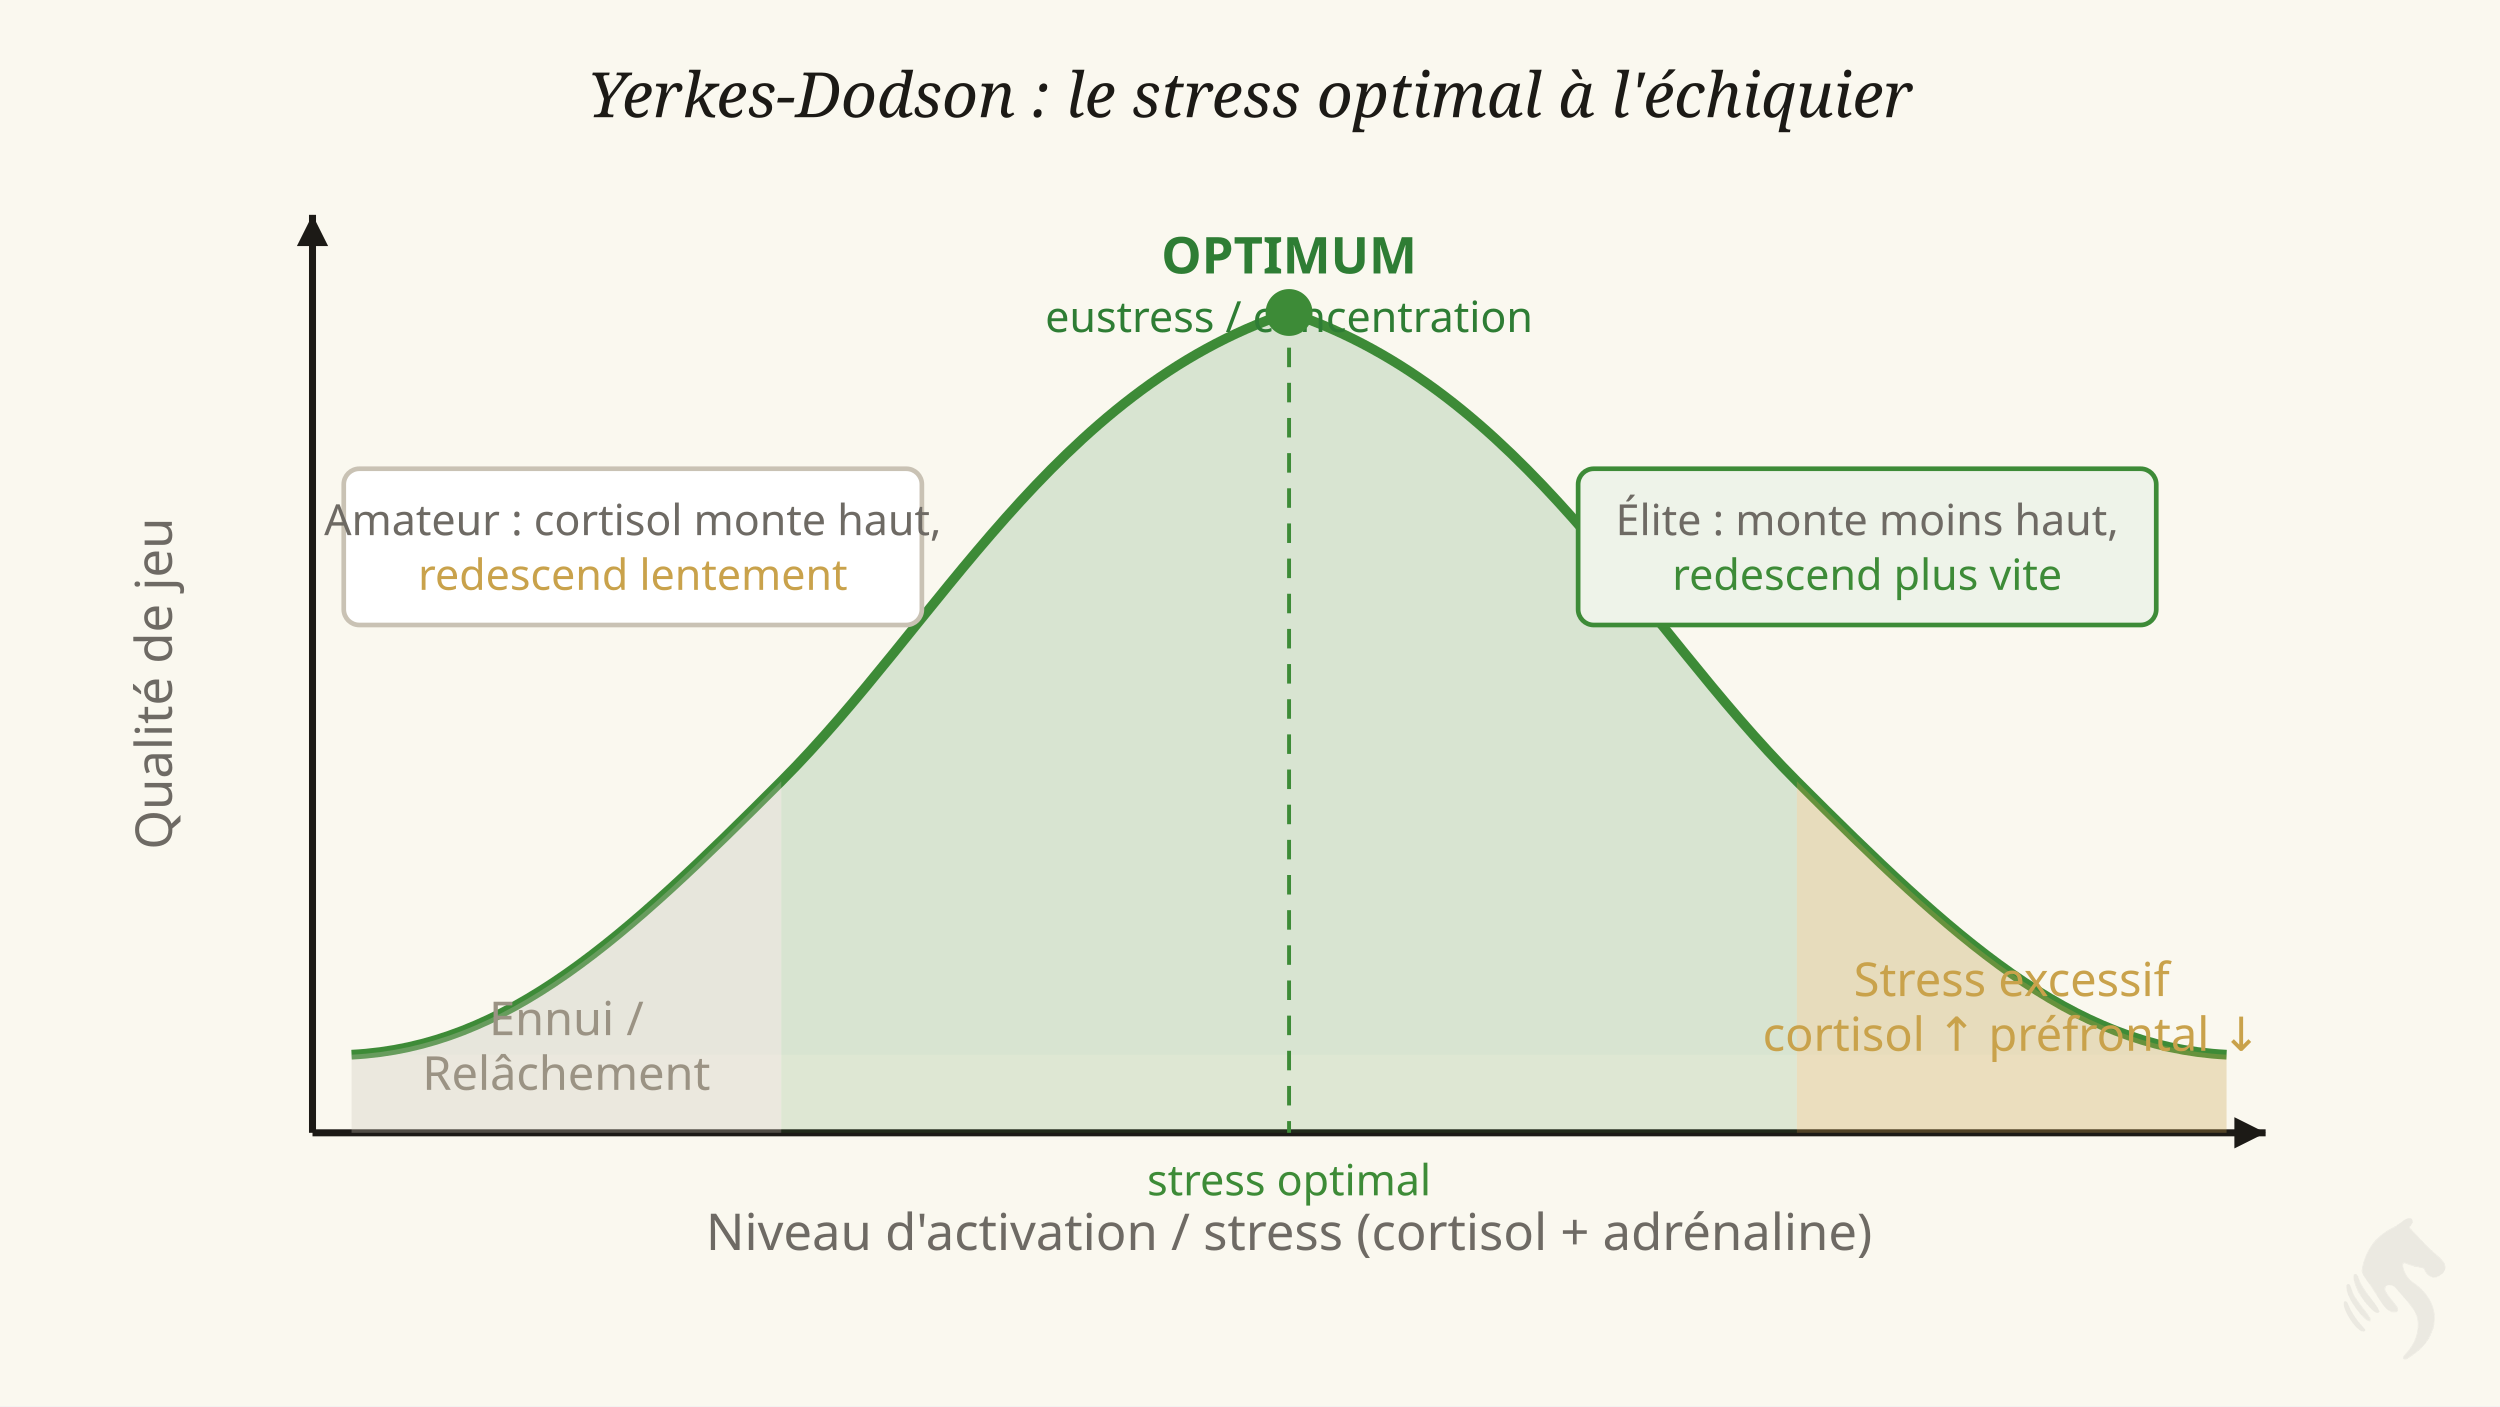
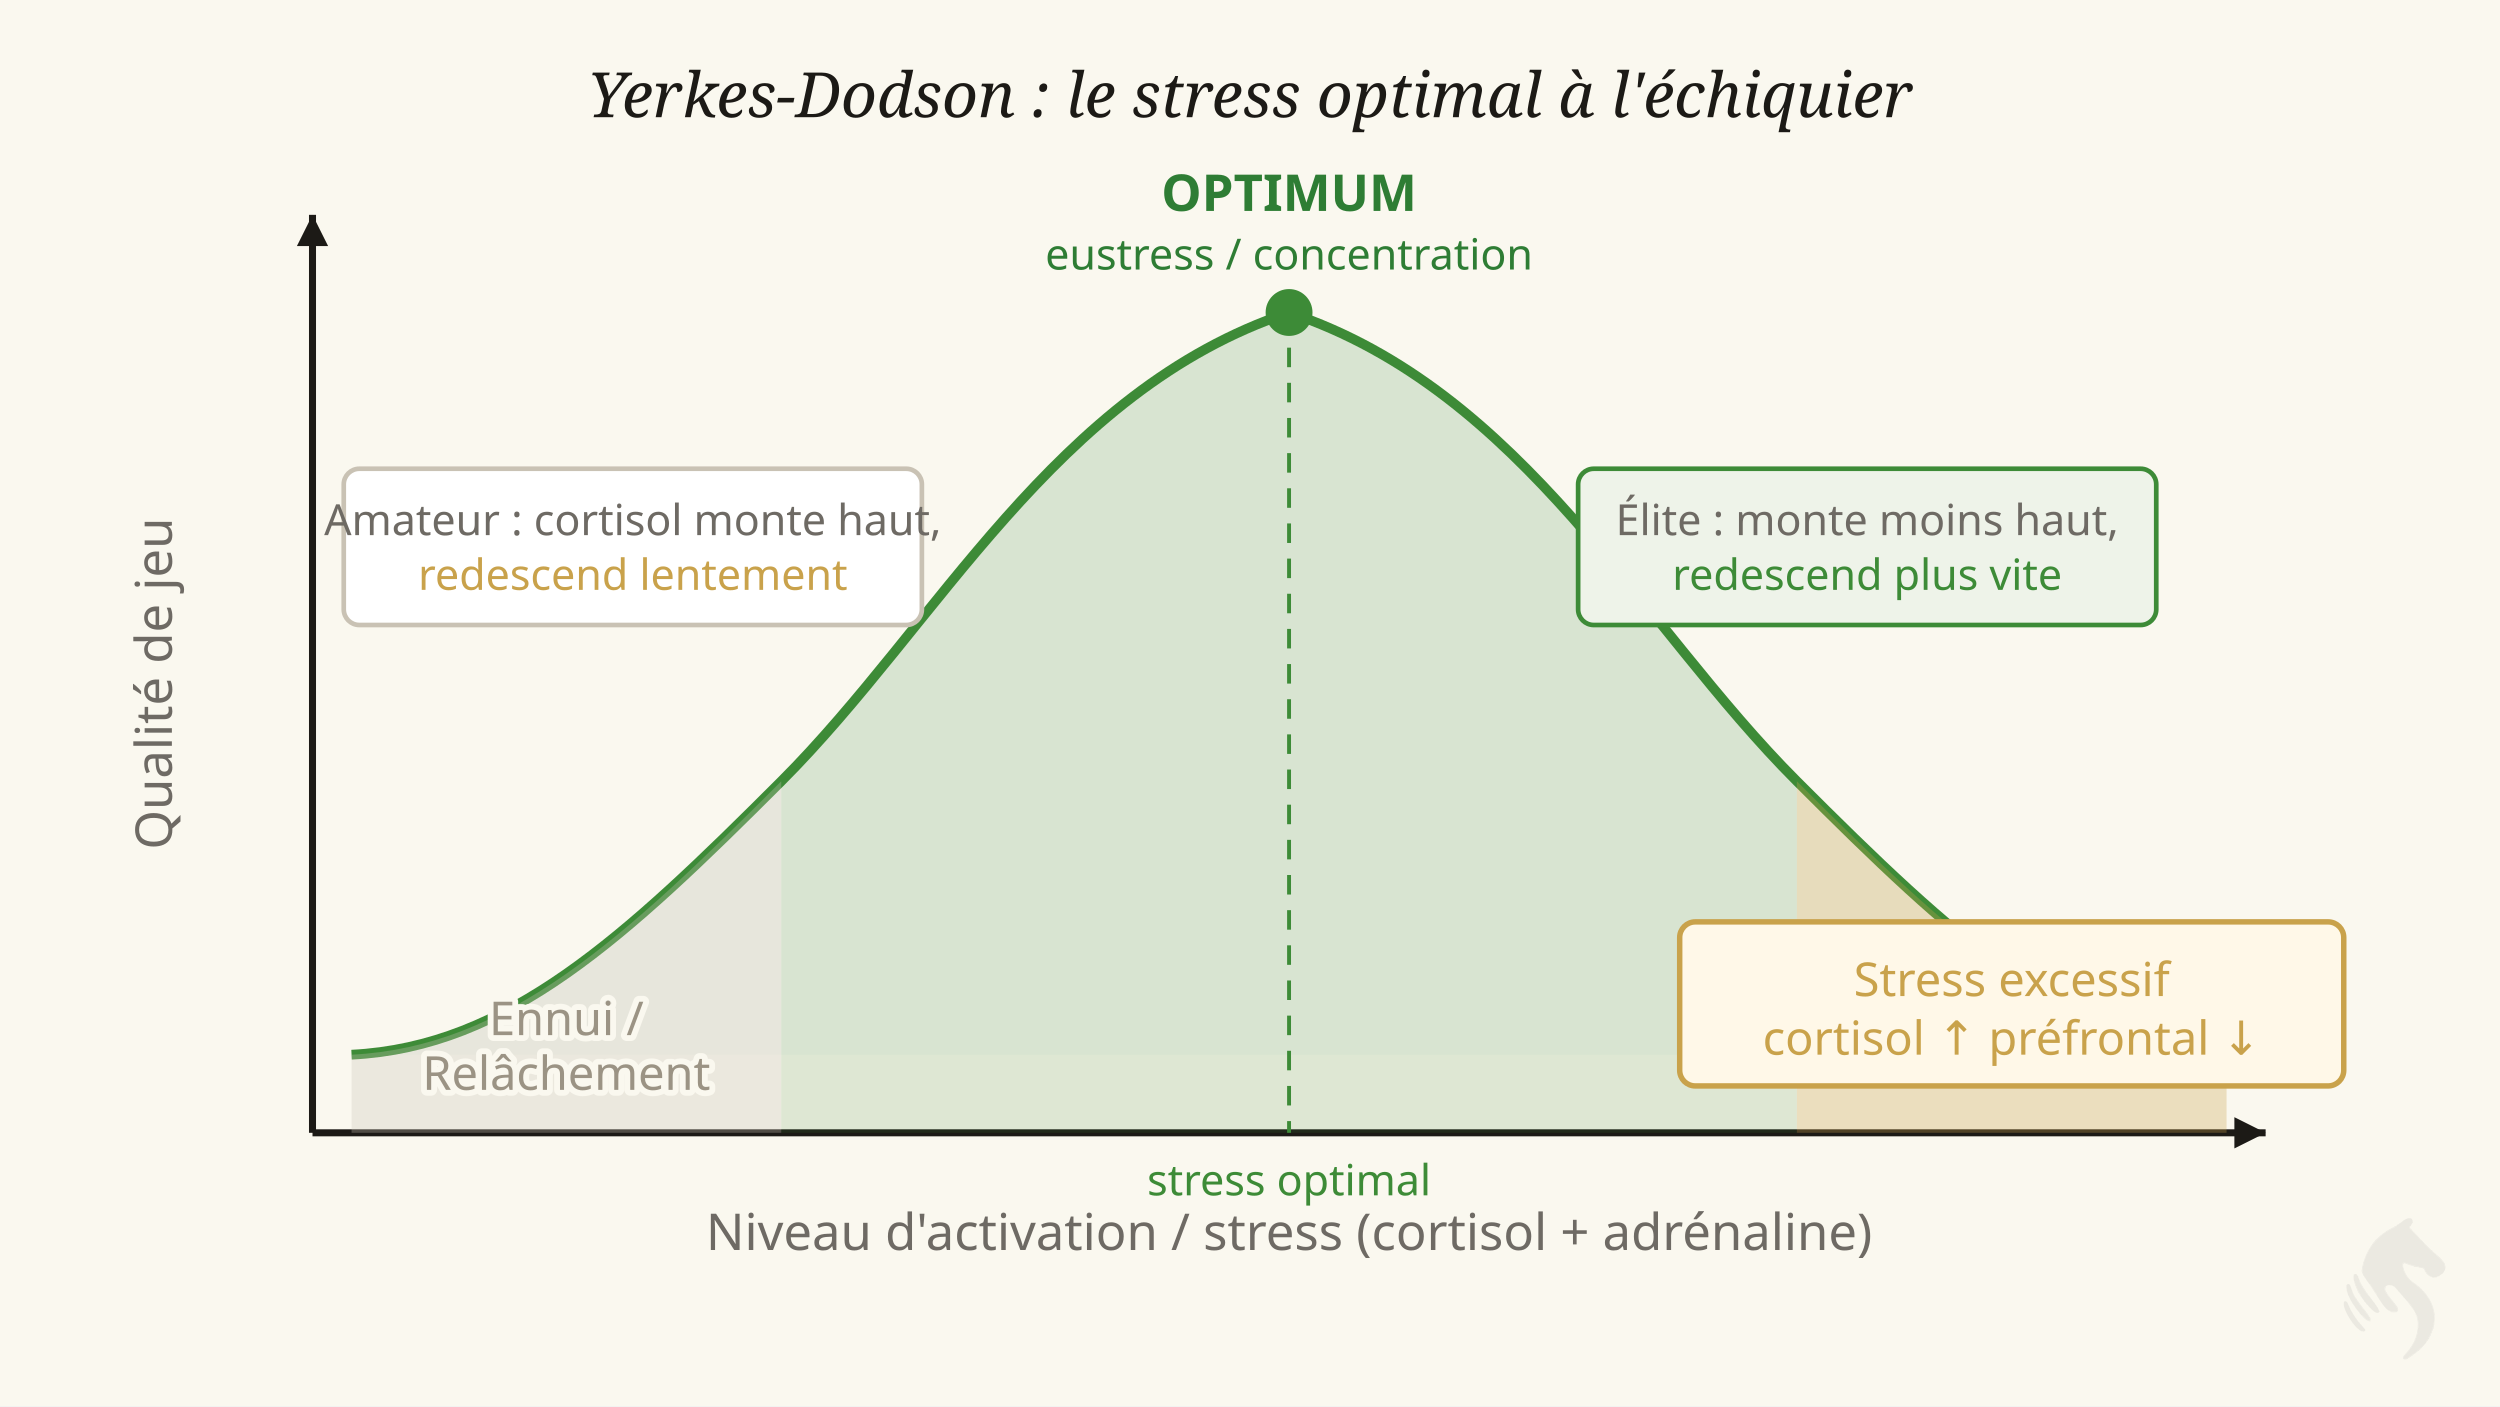
<svg xmlns="http://www.w3.org/2000/svg" width="640" height="360" viewBox="0 0 640 360" role="img" aria-labelledby="td3">
  <rect width="640" height="360" fill="#faf8ef" />
  <text x="320" y="30" text-anchor="middle" font-family="Georgia, serif" font-size="16" font-style="italic" fill="#1c1a16">Yerkes-Dodson : le stress optimal à l'échiquier</text>
  <line x1="80" y1="290" x2="580" y2="290" stroke="#1c1a16" stroke-width="1.8" />
  <polygon points="580,290 572,286 572,294" fill="#1c1a16" />
  <line x1="80" y1="290" x2="80" y2="55" stroke="#1c1a16" stroke-width="1.8" />
  <polygon points="80,55 76,63 84,63" fill="#1c1a16" />
  <text x="330" y="320" text-anchor="middle" font-family="system-ui, sans-serif" font-size="13" fill="#6e6a64">Niveau d'activation / stress (cortisol + adrénaline)</text>
  <text x="44" y="175" text-anchor="middle" font-family="system-ui, sans-serif" font-size="13" fill="#6e6a64" transform="rotate(-90 44 175)">Qualité de jeu</text>
  <path d="M90,270 C130,268 160,240 200,200 C240,160 270,100 330,80 C390,100 420,160 460,200 C500,240 530,268 570,270" fill="#eef3e9" stroke="#3d8b37" stroke-width="2.5" fill-opacity="0.6" />
  <path d="M90,270 C130,268 160,240 200,200 L200,290 L90,290 Z" fill="#c9c2b4" fill-opacity="0.3" />
  <path d="M200,200 C240,160 270,100 330,80 C390,100 420,160 460,200 L460,290 L200,290 Z" fill="#3d8b37" fill-opacity="0.15" />
  <path d="M460,200 C500,240 530,268 570,270 L570,290 L460,290 Z" fill="#c9a24b" fill-opacity="0.3" />
-   <text x="145" y="265" text-anchor="middle" font-family="system-ui, sans-serif" font-size="12" fill="#9b9384">Ennui /</text>
-   <text x="145" y="279" text-anchor="middle" font-family="system-ui, sans-serif" font-size="12" fill="#9b9384">Relâchement</text>
-   <text x="330" y="70" text-anchor="middle" font-family="system-ui, sans-serif" font-size="13" font-weight="700" fill="#2e7d34">OPTIMUM</text>
-   <text x="330" y="85" text-anchor="middle" font-family="system-ui, sans-serif" font-size="11" fill="#2e7d34">eustress / concentration</text>
+   <text x="145" y="265" text-anchor="middle" font-family="system-ui, sans-serif" font-size="12" fill="#9b9384" stroke="#faf8ef" stroke-width="3" stroke-linejoin="round" paint-order="stroke">Ennui /</text>
+   <text x="145" y="279" text-anchor="middle" font-family="system-ui, sans-serif" font-size="12" fill="#9b9384" stroke="#faf8ef" stroke-width="3" stroke-linejoin="round" paint-order="stroke">Relâchement</text>
+   <text x="330" y="54" text-anchor="middle" font-family="system-ui, sans-serif" font-size="13" font-weight="700" fill="#2e7d34">OPTIMUM</text>
+   <text x="330" y="69" text-anchor="middle" font-family="system-ui, sans-serif" font-size="11" fill="#2e7d34" stroke="#faf8ef" stroke-width="3" stroke-linejoin="round" paint-order="stroke">eustress / concentration</text>
+   <rect x="430" y="236" width="170" height="42" rx="4" fill="#fff8e8" stroke="#c9a24b" stroke-width="1.4" />
  <text x="515" y="255" text-anchor="middle" font-family="system-ui, sans-serif" font-size="12" fill="#c9a24b">Stress excessif</text>
-   <text x="515" y="269" text-anchor="middle" font-family="system-ui, sans-serif" font-size="12" fill="#c9a24b">cortisol ↑ préfrontal ↓</text>
+   <text x="515" y="270" text-anchor="middle" font-family="system-ui, sans-serif" font-size="12" fill="#c9a24b">cortisol ↑ préfrontal ↓</text>
  <circle cx="330" cy="80" r="6" fill="#3d8b37" />
  <line x1="330" y1="80" x2="330" y2="290" stroke="#3d8b37" stroke-width="1" stroke-dasharray="5 4" />
  <text x="330" y="306" text-anchor="middle" font-family="system-ui, sans-serif" font-size="11" fill="#3d8b37">stress optimal</text>
  <rect x="88" y="120" width="148" height="40" rx="4" fill="#fff" stroke="#c9c2b4" stroke-width="1.2" />
  <text x="162" y="137" text-anchor="middle" font-family="system-ui, sans-serif" font-size="11" fill="#6e6a64">Amateur : cortisol monte haut,</text>
  <text x="162" y="151" text-anchor="middle" font-family="system-ui, sans-serif" font-size="11" fill="#c9a24b">redescend lentement</text>
  <rect x="404" y="120" width="148" height="40" rx="4" fill="#eef3e9" stroke="#3d8b37" stroke-width="1.2" />
  <text x="478" y="137" text-anchor="middle" font-family="system-ui, sans-serif" font-size="11" fill="#6e6a64">Élite : monte moins haut,</text>
  <text x="478" y="151" text-anchor="middle" font-family="system-ui, sans-serif" font-size="11" fill="#3d8b37">redescend plus vite</text>
  <g id="wm" opacity="0.07" transform="translate(600.0,311.9) scale(0.0416)" aria-hidden="true">
    <g fill="#1e1e1e" fill-rule="evenodd">
      <path d="M411.5-.5h-16a76 76 0 0 0-24.5 12q-.62-.7-1.5-1l-2 4a4 4 0 0 1-1.5-1 7 7 0 0 1-2.5 3.5 253 253 0 0 0-17 13q-1.42.93-2.5-.5-5.2 7.95-14.5 9a9.4 9.4 0 0 1-4 6q2.3.02 1.5 2A461 461 0 0 1 278.5 73q-13.2 7.95-26 16.5-1.59-1.38 0-3-2.35.35-4 2 .9.98 2 2-92.12 67.08-125.5 177a1316 1316 0 0 0-10 44 51.2 51.2 0 0 0 4.5 31q.1 3.33-2 1l4.5 11q1-2 2 0l5 10 1-1q6 10.95 13 21a651 651 0 0 1 18.5 25 3.4 3.4 0 0 1 1.5-3q21.52 33 43 66 .3 3.4-2.5 1v2a1542 1542 0 0 1 21 32q1 0 1 1a319 319 0 0 0 25 35 160 160 0 0 0 27 25 3.1 3.1 0 0 1 1-3q23.18 14.62 49 5.5 5-2.83 4-8.5-.15-4.6-1.5-9a618 618 0 0 0-55.5-73.5q3-.91 5 1.5a23.5 23.5 0 0 0-7-9q.63 2.4 2 4.5-.17 2.58-1.5.5a364 364 0 0 1-17.5-26.5 50 50 0 0 1-4.5-22.5q.9-4.71 3-9 .63 1.88 2.5 2a7 7 0 0 1 2-3q9.28-8.1 22-8a86 86 0 0 1 23 4.5 11 11 0 0 1 3 4.5q2.58-1.75 5 .5l21.5 23.5q.74 1.95.5 4 3.56 1 6 4a1094 1094 0 0 0 30 34.5l-1 1q3.7 2.7 7.5 5.5a23 23 0 0 1 2 5l5 3a22 22 0 0 0 5.5 8 11.5 11.5 0 0 0 4 4 3.9 3.9 0 0 0-2-3.5q1.7-1.12 3 .5a705 705 0 0 1 42 57.5q-.65 1.46-2 1.5a169 169 0 0 1 10 19 3.8 3.8 0 0 0-.5 4q1 2 2 0 1.4 2.05 2.5 4-.25-2.55.5-5a185 185 0 0 1 11 83q-1 2-2 0a9 9 0 0 0-1.5-4v9a2.3 2.3 0 0 0 1.5-1q.75 10.55-1 21a337 337 0 0 1-18 56l-2.5 3q-1.2-.69-1-2a36 36 0 0 0-4 7 5.2 5.2 0 0 0 3.5-4 4.3 4.3 0 0 1 0 4 350 350 0 0 1-33 52 1108 1108 0 0 1-30 35q-7.17 20.32 13.5 14.5a34 34 0 0 1 6-3 1496 1496 0 0 1 54-37 942 942 0 0 0 29-27q1.25-1.03 2 .5a11 11 0 0 0-3 4q1.35-1.65 2.5 0a29 29 0 0 1 4.5-6 40 40 0 0 0 9-10.5l6-4-1-1a25 25 0 0 1 8.5-7.5q-1.47-2.67 1-5 .22 4.17 2.5 1.5-1.94-3.13 2-4l-1-1q1.48-3.25 4-5.5a8 8 0 0 0-3-1q37.8-53.63 47.5-119 8.4-83.08-38-152a364 364 0 0 0-28-35q-1.03-1.25.5-2 3.58 2.23 2-1l-4-2a5 5 0 0 1-3-.5 484 484 0 0 0-70-58q-.7-.62-1-1.5 1.05-.43 2-1v-3a6 6 0 0 1-5-2q-.66-.1-1 .5 3.72 2.61 0 3-34.57-32.88-46-79.5.2-2.3 2-3v-4q-1.94 5.58-3.5 0-1-9 0-18 2.16-6.4 8.5-8a78 78 0 0 1 22 7.5 403 403 0 0 0 66 18l9 3q-2.45.75-5 .5-1.59 1.6 0 3a16 16 0 0 1 6.5-1 7.3 7.3 0 0 1 2 3q1.38-2.6 3.5-2-1.1-2.32-4-2.5 15.09-2.3 25.5 8.5 5.35 10.23 10 21 12.95 20.94 36.5 28.5-1.88.63-2 2.5a30 30 0 0 0 12.5 3q4.43-.1 8-2 3.2 3.87 5.5-1 1.2.69 1 2a39 39 0 0 0 4.5-2l1 1q.69-1.87-1.5-2.5a12 12 0 0 0 7-3q1.88-1.1 3 .5 2.22-3.62 6-2a8.7 8.7 0 0 1 3-4 41 41 0 0 1 12-6.5l-2-1 5.5-3.5q.62.7 1.5 1 1.82-1.15 0-2.5 1.42-.93 2.5.5a5.8 5.8 0 0 1 .5-4 39 39 0 0 1 6-4.5q-1.55-2.25.5-4.5 3.25-3.5 5-8 1.38-.64 2.5-1-.8-1.05-2-1.5 1.85-5.82 3-11.5v-10h-1q-.85 6-2.5 12-.16-4.46.5-9a63 63 0 0 0-12.5-31 478 478 0 0 0-45.5-44.5q3.06.72 6 2.5-3.15-3.9-7-7.5l1-1q-1.4-1.05-2 .5 1.77 2.4-.5 4a781 781 0 0 1-67.5-65.5l1-.5a29 29 0 0 0 7 6 93 93 0 0 0-14-15 24.5 24.5 0 0 0-9-9.5l1-1a44 44 0 0 0-7-4.5q1.44 2.2 3.5 4 1 1.5 0 3l-72-76q-5.34-7.85 1.5-14.5 1.98-.8 2 1.5a69 69 0 0 1 6-3.5q-1.95-1.94 0-3.5a31 31 0 0 0 6-12q2.05.24 4-.5a79 79 0 0 0-1.5-17.5 94 94 0 0 0-5-10l-1 1a87 87 0 0 0-5.5-3" />
      <path d="M325.5 44.5q-3.85 1.03-7 3.5a4.2 4.2 0 0 1-4.5-.5q-2.75 2.49-3.5 6-6.97 2.94-14 6-6.75 3.75-13.5 8-.62-.7-1.5-1a37.6 37.6 0 0 1-17 10.5 263 263 0 0 0-12 9.5q-1.59 1.62 0 3 12.8-8.55 26-16.5A461 461 0 0 0 327 46.5q.8-1.98-1.5-2m148 86-21-24a209 209 0 0 1-21-21.5l-8.5-8.5q-4.8-3.3-6-9-9.1-4.3-11.5-13a13 13 0 0 0 3-6q-.02-2.3-2-1.5-6.84 6.65-1.5 14.5l72 76q1-1.5 0-3a20 20 0 0 1-3.5-4m89 86a198 198 0 0 0-17.5-15q.4-2.17-.5-4-3.63-1.2-7-3a26 26 0 0 0-6-6 430 430 0 0 1-27-27.5 2.4 2.4 0 0 0-2-.5 29 29 0 0 1-7-6l-1 .5a781 781 0 0 0 67.5 65.5q2.27-1.6.5-4m-314-128a247 247 0 0 0-42 35.5 14.5 14.5 0 0 1-5 4l1 1a9.3 9.3 0 0 1-6 2.5 76 76 0 0 1-16 20q.3.88 1 1.5a9.4 9.4 0 0 0-5.5 6.5q-1-2-2 0-.93 1.42.5 2.5a25 25 0 0 0-6.5 8.5q-1.6 1.05-3.5 1.5 1.21.45 2 1.5a43 43 0 0 0-7 10 352 352 0 0 0-19.5 37 2.9 2.9 0 0 1-2.5 1 3.3 3.3 0 0 0 2 1.5 47 47 0 0 1-3.5 5.5l-12 34q-.98-1.8-1.5 0 1.4 1.9.5 4a33 33 0 0 1-3.5 5.5q.78.84 1 2a212 212 0 0 0-10 49.5 36 36 0 0 0 7 20q2.1 2.33 2-1a51.2 51.2 0 0 1-4.5-31 1316 1316 0 0 1 10-44q33.38-109.92 125.5-177-1.1-1.02-2-2m376 206q-.5-10.25-5-19.5 1.5-4.37-1.5-.5l-6.5-11q-5.55-3.6-7.5-10l-1 1q-3.75-5.75-9.5-9.5l1-1a850 850 0 0 0-9-7q1.14-2.04-1.5-3.5-1.08 1.43-2.5.5-2.84-1.65-2-4a5 5 0 0 0-3-.5 5 5 0 0 0-.5-3l-1 1a7 7 0 0 0-4.5-3 21 21 0 0 0-6-2.5 478 478 0 0 1 45.5 44.5 63 63 0 0 1 12.5 31q-.66 4.54-.5 9 1.65-6 2.5-12m-259 3v-1q-2.22-5.79 1-11.5l-2-2a67 67 0 0 0 1.5-5.5q.93 7.1 3.5 1-2.43-3.37 2-4a4.3 4.3 0 0 1 2.5 3q.45-1.21 1.5-2 2.3.75 4 2a326 326 0 0 1 28 10.5q11.4 3.22 23 6 1.05 1.6 1.5 3.5 1-4 2 0 1.08-1.43 2.5-.5-1.81 1.35 0 2.5 3.25-.47 7-2 1.85.03 3 1 5.83.22 11 2h5q2.55.25 5-.5l-9-3a403 403 0 0 1-66-18 78 78 0 0 0-22-7.5q-6.34 1.6-8.5 8-1 9 0 18 1.56 5.58 3.5 0m109 6a4.7 4.7 0 0 1 4 3q3.6-3.98 6 1l1-2 4 2a65 65 0 0 1 7.5 10q1.1 3.55 2.5 7-1.77 2.95 2 4 13.35 23.91 39 33 .12-1.87 2-2.5-23.55-7.56-36.5-28.5a305 305 0 0 0-10-21q-10.41-10.8-25.5-8.5 2.9.18 4 2.5m-410 86a9 9 0 0 0 1.5-4 310 310 0 0 0 37.5 86q-1.1 1.02-2 2a40 40 0 0 0 8.5 12 139 139 0 0 0 15 21q2.31 2.97 1.5 6 5.9 1.14 7.5 7 5.7 2.47 5 8 3.8 1.06 6.5 4 20.24 25.5 46 45.5a39 39 0 0 0 20 5 46 46 0 0 1 9-7.5 818 818 0 0 1-10-21.5q1.43-1.08.5-2.5a27 27 0 0 1-3.5-2 185 185 0 0 0-16-23.5q1.43-1.08.5-2.5a13.3 13.3 0 0 1-5.5-5 617 617 0 0 0-22.5-29v-4l-1 1a13 13 0 0 1-4.5-6 11.5 11.5 0 0 1-4-4q-.03 2.3-2 1.5A471 471 0 0 1 97 390.5q-1.8-3.04-.5-6 1.02.54 2 1a9 9 0 0 0-2-4.5q3.83-2.28-1-2.5a597 597 0 0 1-7-18.5l2-1a3.3 3.3 0 0 1-2-3.5 3.1 3.1 0 0 1-3-1q-7.35-19.46-24-8 1.03 2.34-.5 5a97 97 0 0 0 3.5 38" />
      <path d="M365.5 301.5q-1.8.7-2 3 11.43 46.62 46 79.5 3.72-.39 0-3 .34-.6 1-.5-2.4-2.22-5-4.5l2-2q-2.45-.75-5-.5a8.4 8.4 0 0 0-.5-4q-1.72 1.44-3-1a28 28 0 0 1-3.5-6q-.5 2-1 0a143 143 0 0 1-18-31q-6.22-11.64-9-27a7 7 0 0 0-2-3m-211 174a45 45 0 0 1-9.5-15q-1 2-2 0a41 41 0 0 0-6-9l-1-5-1 1a989 989 0 0 1-17.5-25.5q.7-.62 1-1.5a7.7 7.7 0 0 1-5-6 163 163 0 0 1-15-29q-.98-.46-2-1-1.3 2.96.5 6a471 471 0 0 0 55.5 86.5q1.97.8 2-1.5m-90-86q-2.05 2.77 1.5 4 3.6 16.25 9.5 30.5-2.48 3.62 2 3.5 3.65 9.3 8 18.5l-1 1a11.4 11.4 0 0 1 6 8q-.7.62-1 1.5a10.5 10.5 0 0 1 3.5 5l1-1a62 62 0 0 0 7.5 13q.9-.98 2-2a310 310 0 0 1-37.5-86 9 9 0 0 1-1.5 4m48 210a3.9 3.9 0 0 0-2-3.5q1.7-1.12 3 .5a127 127 0 0 0 39 32q11.3 4.6 8.5-7a147 147 0 0 0-17-32 1467 1467 0 0 0-40-51 554 554 0 0 1-48.5-75l1-1q.84 5.22 6 5a51.6 51.6 0 0 1-11.5-27l-1 2a159 159 0 0 0-11-31 14.3 14.3 0 0 0-10.5-8q-3.2.01-6 1.5-2.85 3.45-6 6.5-.87 16.85 3 33.5a3.6 3.6 0 0 1-2 2q1.38.56 2.5 1.5 3.15 9.81 6.5 19.5-1.21.45-2 1.5a29 29 0 0 0 5.5 7A256 256 0 0 0 55.5 525l-2 1a6.4 6.4 0 0 0 4 1.5 332 332 0 0 0 38.5 53l3.5 5.5-1 1q1.9 1.67 3.5.5a36 36 0 0 0 10.5 12m303-214q-.95.57-2 1 .3.88 1 1.5a484 484 0 0 1 70 58q1.42.72 3 .5a43 43 0 0 0-10-12.5l1-1q-2.66 1.47-5-1a36 36 0 0 0-10-10q1.81-1.35 0-2.5a8 8 0 0 1-3.5 0q-4.57-5.7-10-8a13 13 0 0 0-6.5-5.5 11.5 11.5 0 0 1-3.5-4.5q-.62.7-1.5 1a17.7 17.7 0 0 0-8-5.5q-2.84-1.65-2-4-7.47-2.25-13-7.5m-254 24a526 526 0 0 1 23.5 37 55 55 0 0 1 9 15l1-1a65 65 0 0 0 8.5 13q2.8 2.4 2.5-1-21.48-33-43-66a3.4 3.4 0 0 0-1.5 3m111 63q.16-.93 1-1.5a7 7 0 0 1-3.5-2.5 17.5 17.5 0 0 0-5.5-8q3.7-4.18-2.5-5a41 41 0 0 1-7.5-18.5l2-3a7.2 7.2 0 0 1-2-4.5 3.1 3.1 0 0 0 3-1 37 37 0 0 0-1-7q-1.87-.12-2.5-2a36 36 0 0 0-3 9 50 50 0 0 0 4.5 22.5 364 364 0 0 0 17.5 26.5q1.33 2.08 1.5-.5-1.37-2.1-2-4.5m-272 45v19q2.55 12.15 7 24 15.37 37.49 37 68a54 54 0 0 0 9 12.5q-1.58 2.58 2 3l-1 1 5.5 4.5a82 82 0 0 0 9 12q6.5 6.26 12.5 13 9.5 6.75 17.5 15l1-1q4.56 3.52 9 7l1-2a89 89 0 0 0 13.5 3.5q13.85-4.6 6.5-17.5-1.73 1.44-3-1a307 307 0 0 1-13.5-16 16 16 0 0 0-6-5.5q1.43-1.08.5-2.5a27.2 27.2 0 0 1-12.5-15 3.1 3.1 0 0 1-3-1q-7.5-10.25-15.5-20-.93-1.42.5-2.5a16 16 0 0 1-6-5.5 880 880 0 0 1-19-29.5q.7-.62 1-1.5a8 8 0 0 1-4-4 94 94 0 0 1-12.5-26l-1 1q-3.8-4.62-1.5-10a3.1 3.1 0 0 1-3-1 198 198 0 0 1-7-15.5l1-1a55 55 0 0 1-9-11q-2.85-1.46-6-2l3-1a22 22 0 0 0-9 2 11.4 11.4 0 0 0-4 6.5m277 51a48 48 0 0 0 12 5q-.57 3.66 2 2a5.3 5.3 0 0 1 3.5 3l1-2a45 45 0 0 0 26 0q.45 1.21 1.5 2 1.27-3.4 4-2 1.81-1.15 0-2.5l3-1.5a21 21 0 0 0 3.5-4q1.4-8.23-1.5-16 .3-.88 1-1.5-5.22-1.95-4-7a193 193 0 0 1-18-23.5 16 16 0 0 0-3.5-3q-4.05-7.43-9-12a284 284 0 0 0-14-17q-.75-1.58.5-3a19 19 0 0 1-6-4 4.35 4.35 0 0 0-5-1.5 618 618 0 0 1 55.5 73.5q1.35 4.4 1.5 9 1 5.67-4 8.5-25.82 9.12-49-5.5a3.1 3.1 0 0 0-1 3m115-56a264 264 0 0 1 16 22q-1.7 3.04 1.5 1a494 494 0 0 1 16.5 23l7 10q1.35-.04 2-1.5a705 705 0 0 0-42-57.5q-1.3-1.62-3-.5a3.9 3.9 0 0 1 2 3.5" />
      <path d="M112.5 599.5q7 9.5 16 17 2 0 2 2 6.9 3.77 11 8.5l13 5.5a5.7 5.7 0 0 0 6 0q2.07 3.94 4 0-3.37-1.23-.5-3 .22-6.86.5-13.5l-3-3.5 3-2.5q-4.58-.9-7.5-4.5a79 79 0 0 0-10.5-16.5q2.67 1.47 5-1a12 12 0 0 1-8.5-3.5 92 92 0 0 0-17.5-23.5l2-1-6.5-4.5a2294 2294 0 0 1-34.5-47q-1 0-1-1-5.27-4.75-4-11.5-2.25-3.25-3.5.5A227 227 0 0 1 61.5 469q.84-.57 1-1.5-5.16.22-6-5l-1 1a554 554 0 0 0 48.5 75 1467 1467 0 0 1 40 51q10.5 14.98 17 32 2.8 11.6-8.5 7a127 127 0 0 1-39-32q-1.3-1.62-3-.5a3.9 3.9 0 0 1 2 3.5m335-4a3349 3349 0 0 1 7.5 35q2.3 19.53.5 39a9 9 0 0 1 1.5 4q1 2 2 0a185 185 0 0 0-11-83q-.75 2.45-.5 5m44-147q1.58 3.23-2 1-1.53.75-.5 2a364 364 0 0 1 28 35q46.4 68.92 38 152-9.7 65.37-47.5 119 1.46.15 3 1a12 12 0 0 0 3.5-6q1.58 1.52 3.5.5-1.16-8.12 7-11-1.6-1.75 1-2.5-.12-8.5 6-14-.81-.1-1-1a3.1 3.1 0 0 1 3-1 5.4 5.4 0 0 1 3-5.5q-1.2-.45-2-1.5a67 67 0 0 0 4.5-10l1 2a9 9 0 0 1 2.5-5l-1-2a6.3 6.3 0 0 1 4-.5 6.5 6.5 0 0 0-3-3 225 225 0 0 1 11-24.5q-.53-1.8-1.5 0-.3-4.51 1-9l1 1a67 67 0 0 0 1.5-13q7.4-.7 1-5a232 232 0 0 0 2-53l.5-5q.57.84 1.5 1a8 8 0 0 0-2.5-5q-6.56-49.08-31.5-89 2.03-1.77-.5-3l-1 1a696 696 0 0 1-17.5-26q-2.18-1.53-1-3.5-3.93-.91-5-4.5-1.26-.5-1-2a69 69 0 0 0-6.5-5q-.69-1.87 1.5-2.5a14 14 0 0 0-4-2.5m-36 230a273 273 0 0 1-13.5 57q-1.4.82-2.5 2 2.69 6.4-4 8.5l2 1a30 30 0 0 0-3 8.5q-.2 1.31 1 2l2.5-3a337 337 0 0 0 18-56 89 89 0 0 0 1-21q-.57.84-1.5 1m-25 84a185 185 0 0 1-24 38l-2.5 6a25 25 0 0 0-6.5 7q-13.95 16.7-28.5 33-1.16 4.05-3.5 7.5-1.35 4.25-1 8a16 16 0 0 1 6 5.5h14a20 20 0 0 1 10-3.5q1.71-1.12 0-2.5a81 81 0 0 0 18.5-12q.62.7 1.5 1a71 71 0 0 1 2-4q1-2 2 0 1.7-4.54 4.5-1a38 38 0 0 1 4.5-6.5 189 189 0 0 0 30.5-23.5q4.55 3.9 4-3a4.6 4.6 0 0 1 4.5-2v-3a5 5 0 0 0 3-.5 41 41 0 0 1 3-5.5 11 11 0 0 1 3-4q-.75-1.53-2-.5a942 942 0 0 1-29 27 1496 1496 0 0 0-54 37 34 34 0 0 0-6 3q-20.67 5.82-13.5-14.5a1108 1108 0 0 0 30-35 350 350 0 0 0 33-52 4.3 4.3 0 0 0 0-4 5.2 5.2 0 0 1-3.5 4" />
    </g>
  </g>
</svg>
